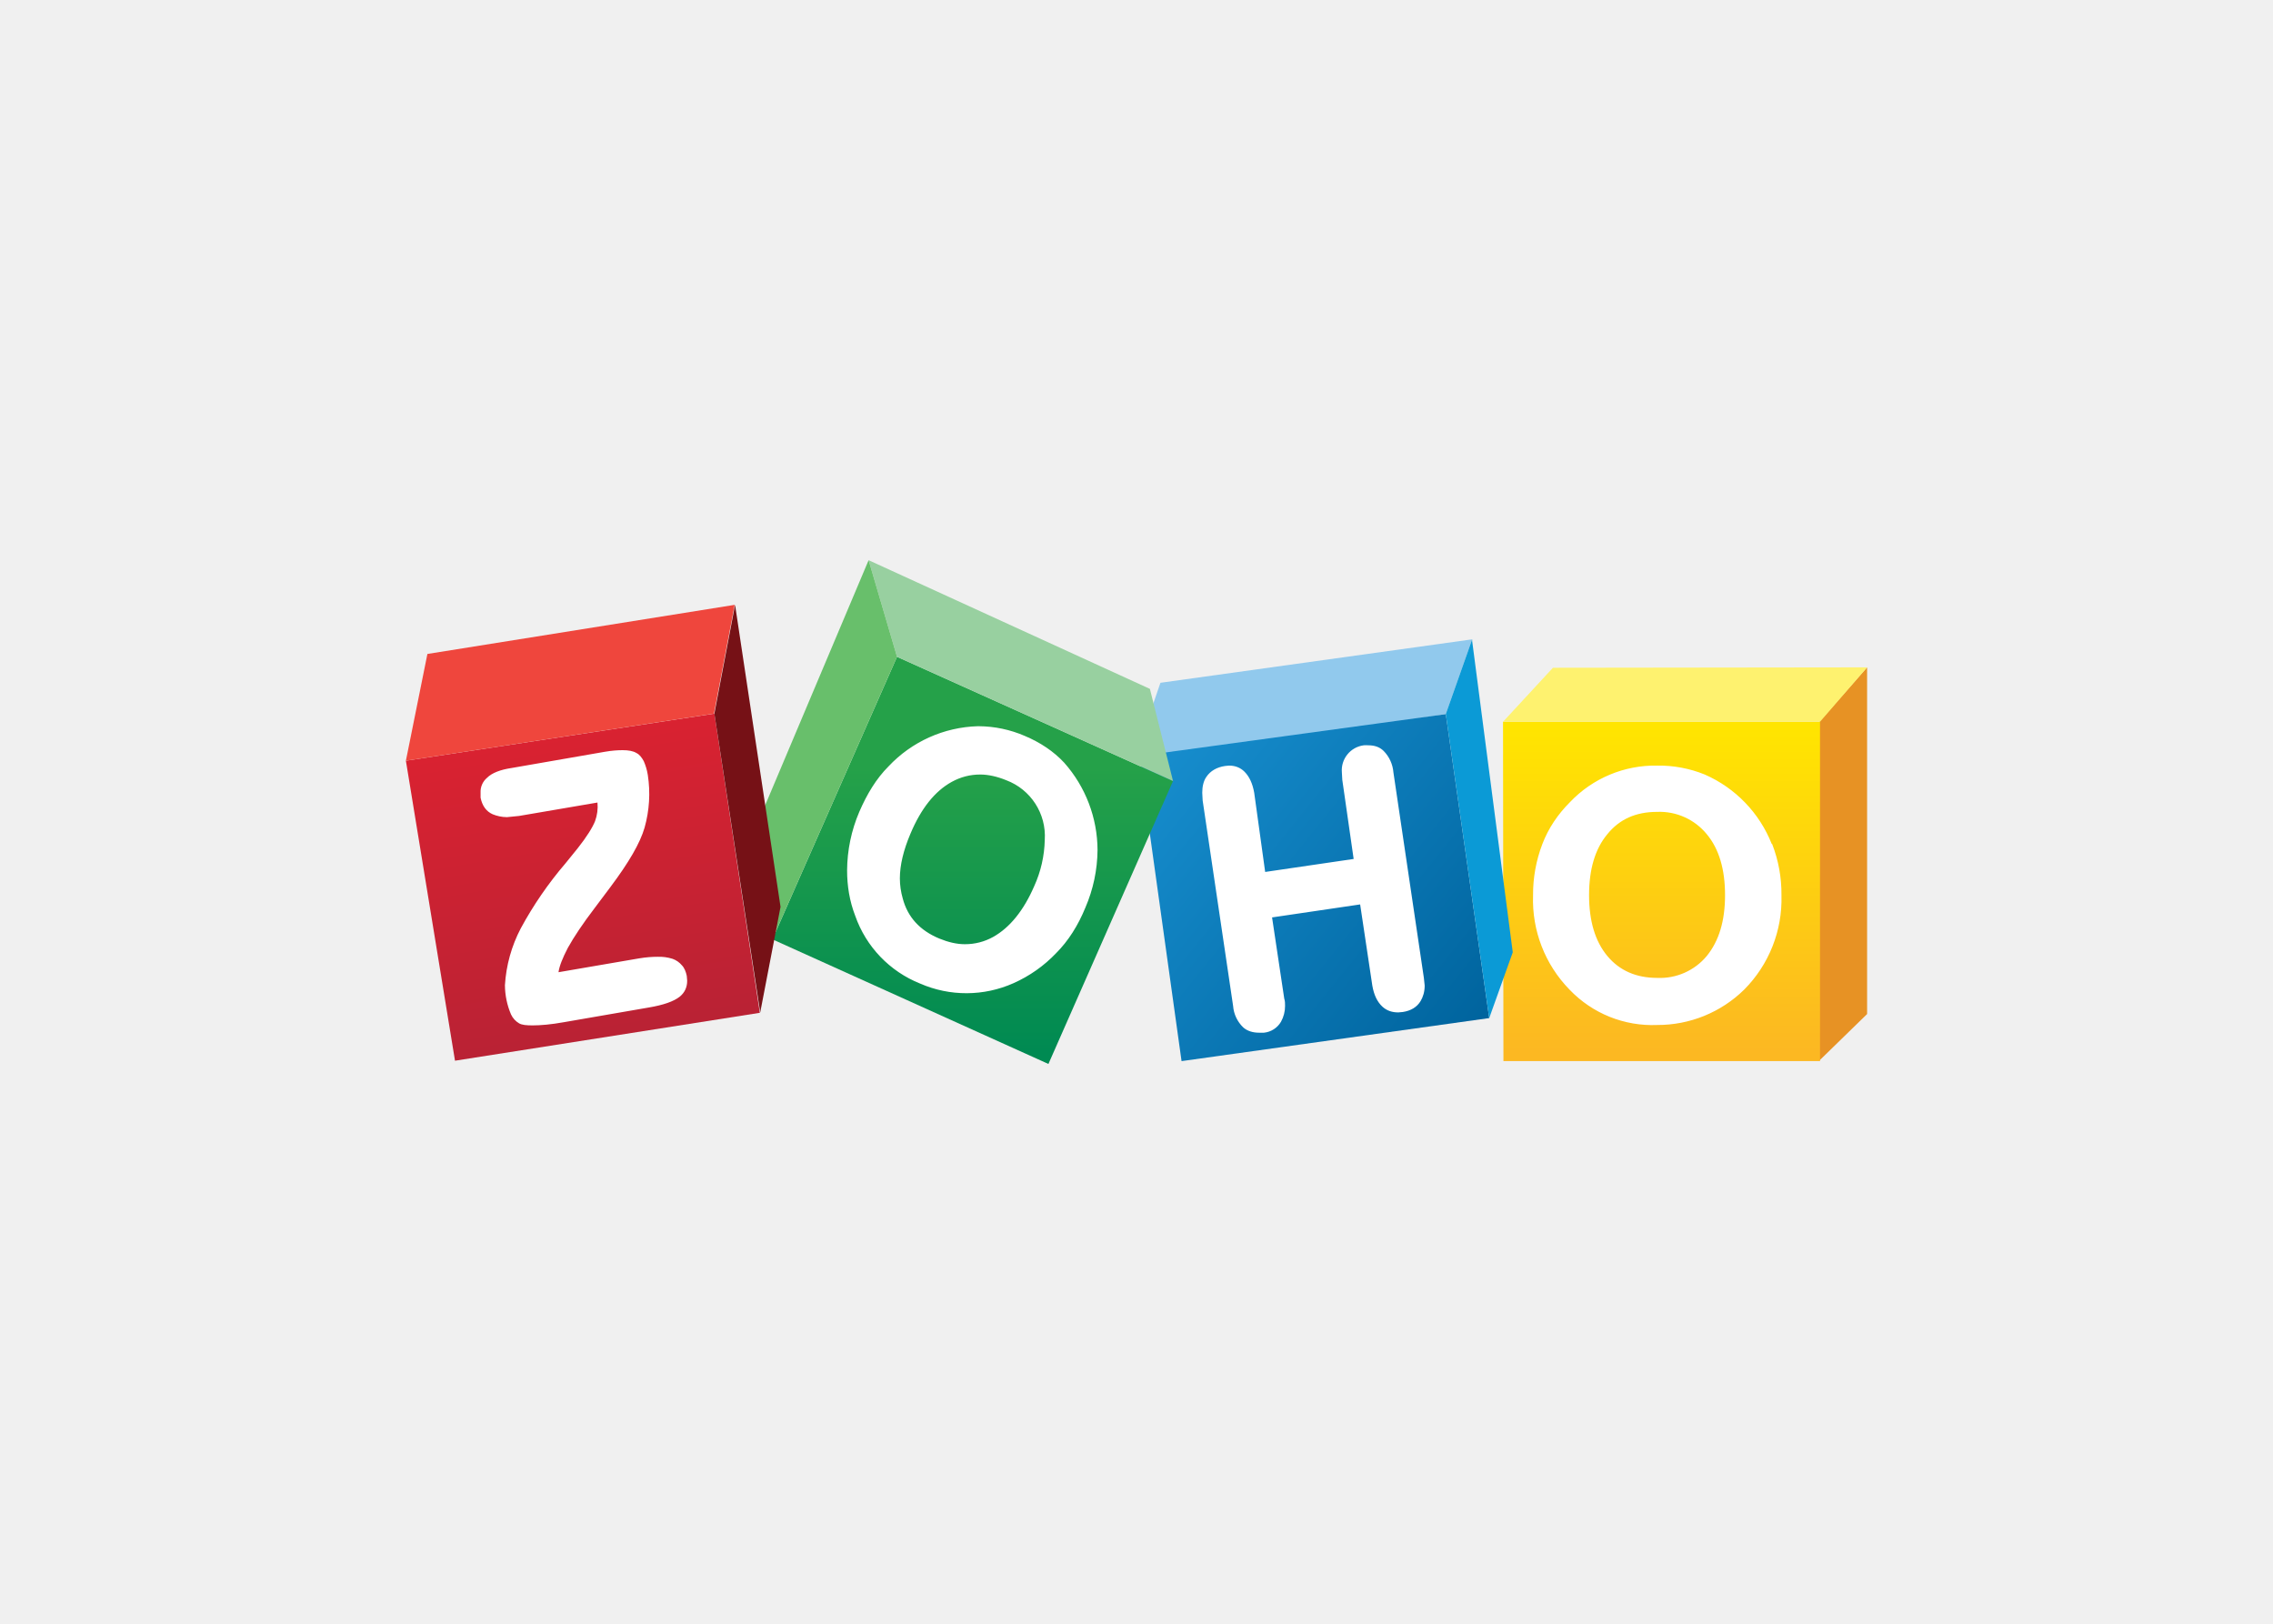
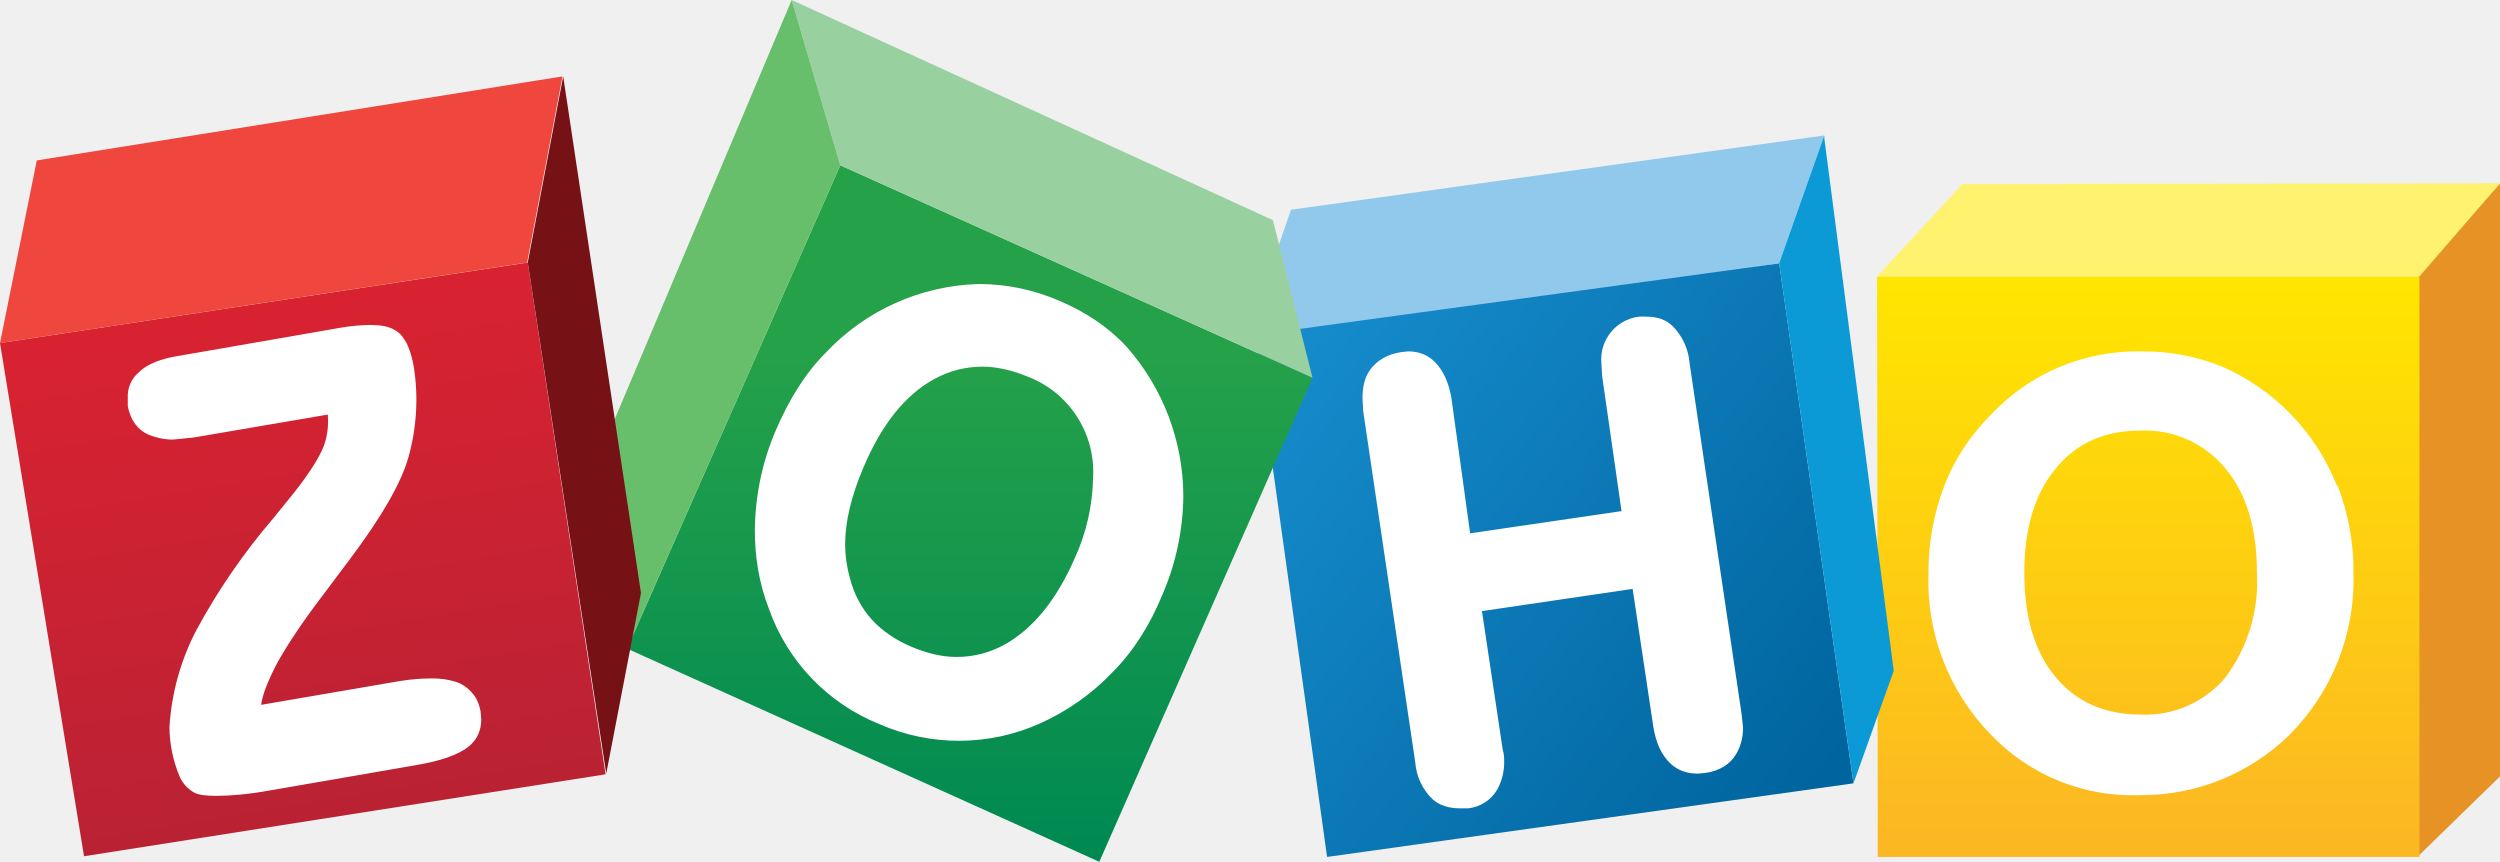
- <svg xmlns="http://www.w3.org/2000/svg" viewBox="0 0 560 400">
-   <linearGradient id="a" x2="1" gradientTransform="matrix(0 79.8884 79.8884 0 300.7 179)" gradientUnits="userSpaceOnUse">
-     <stop offset="0" stop-color="#ffe500" />
+ <svg xmlns="http://www.w3.org/2000/svg" viewBox="0 0 360 124.1">
+   <linearGradient id="d" x1="-83" x2="-71" y1="64" y2="136" gradientUnits="userSpaceOnUse">
+     <stop stop-color="#d92231" />
+     <stop offset="1" stop-color="#ba2234" />
+   </linearGradient>
+   <linearGradient id="c" x1="131" x2="131" y1="51" y2="121" gradientUnits="userSpaceOnUse">
+     <stop stop-color="#25a149" />
+     <stop offset="1" stop-color="#008a52" />
+   </linearGradient>
+   <linearGradient id="b" x1="99" x2="178" y1="158.8" y2="221" gradientUnits="userSpaceOnUse">
+     <stop stop-color="#168ccc" />
+     <stop offset="1" stop-color="#00649e" />
+   </linearGradient>
+   <linearGradient id="a" x1="200" x2="200" y1="41" y2="120" gradientUnits="userSpaceOnUse">
+     <stop stop-color="#ffe500" />
    <stop offset="1" stop-color="#fcb822" />
  </linearGradient>
-   <linearGradient id="b" x2="1" gradientTransform="scale(100.4528 -100.4528) rotate(-38.8 -3.2 -4.3)" gradientUnits="userSpaceOnUse">
-     <stop offset="0" stop-color="#168ccc" />
-     <stop offset="1" stop-color="#00649e" />
-   </linearGradient>
-   <linearGradient id="c" x2="1" gradientTransform="rotate(90 21 210) scale(69.9886)" gradientUnits="userSpaceOnUse">
-     <stop offset="0" stop-color="#25a149" />
-     <stop offset="1" stop-color="#008a52" />
-   </linearGradient>
-   <linearGradient id="d" x2="1" gradientTransform="scale(73.653 -73.653) rotate(-80.6 -1.5 -1.5)" gradientUnits="userSpaceOnUse">
-     <stop offset="0" stop-color="#d92231" />
-     <stop offset="1" stop-color="#ba2234" />
-   </linearGradient>
-   <path fill="#e79224" d="M460 164.4v85.4l-11.8 11.5v-83.5l11.8-13.4" />
-   <path fill="url(#a)" d="M370.3 177.8h78.1v83.6h-78z" />
-   <path fill="#fef26f" d="m382.6 164.5-12.3 13.3h78.1l11.6-13.4-77.4.1" />
-   <path fill="#91c9ed" d="m285.9 168.2 76.8-10.7-6.5 18.4-72.7 11.5.3-13.1z" />
-   <path fill="url(#b)" d="m356.2 175.9 10.7 74.9-75.8 10.6L281 189l4.4-3.4 71-9.7" />
-   <path fill="#0b9ad6" d="M362.7 157.5v.4l10 76.7-5.8 16.2-10.7-74.9" />
-   <path fill="url(#c)" d="m221 161.8 68 30.6-30.7 69.7-68-30.7 30.7-69.6" />
-   <path fill="#98d0a0" d="m214 138 7 23.8 68 30.6-5.7-22.7z" />
-   <path fill="#68bf6b" d="m214 138-27.4 64.9 3.7 28.5 30.7-69.6z" />
-   <path fill="url(#d)" d="m176 175.8 11.2 73.7-75.1 11.8-12.1-73.9 76-11.6" />
-   <path fill="#ef463d" d="m100 187.4 5.3-26.3L181 149l-5.1 26.8z" />
-   <path fill="#761116" d="m181.1 149 11.2 74.4-5 26-11.3-73.6z" />
-   <path fill="#fff" d="M343.3 190.3a8.5 8.5 0 0 0-2.4-5.3c-1-1-2.3-1.4-3.8-1.4a8 8 0 0 0-1.1 0 6.2 6.2 0 0 0-5.4 6.7l.1 1.8 2.8 19.5-21.8 3.2-2.7-19.5c-.4-2.3-1.2-4-2.4-5.2-1-1-2.3-1.5-3.8-1.5l-1 .1c-2 .3-3.6 1.2-4.6 2.7-.7 1-1 2.4-1 3.9l.1 1.9 7.5 50.6a8.2 8.2 0 0 0 2.5 5.3c1 .9 2.4 1.3 3.9 1.3h1.2a5.5 5.5 0 0 0 4.2-2.7 8 8 0 0 0 1-3.9c0-.6 0-1.2-.2-1.8l-3-20 21.7-3.2 3 20c.4 2.3 1.2 4 2.5 5.2 1.1 1 2.4 1.4 3.9 1.4l1.1-.1c2-.3 3.5-1.2 4.4-2.7.6-1 1-2.3 1-3.8l-.2-1.9zm-88.5 28c-2.6 6-6 10.2-10.1 12.5a14.2 14.2 0 0 1-7 1.8c-2 0-4.1-.5-6.3-1.4-4.8-2-7.8-5.3-9-9.9a18 18 0 0 1-.7-4.9c0-3.3.9-7 2.6-11 2.6-6.2 6-10.5 10.2-12.8 2.2-1.2 4.5-1.8 7-1.8 2 0 4.2.5 6.4 1.4a14.7 14.7 0 0 1 9.5 14.7 29 29 0 0 1-2.6 11.4zm7.4-30.4c-2.6-2.8-5.9-5-9.7-6.6a29 29 0 0 0-11.4-2.4h-.2a31.4 31.4 0 0 0-22 9.9c-3 3-5.3 6.8-7.2 11.2a37.2 37.2 0 0 0-3 14.4c0 3.8.6 7.6 2 11.2a27.9 27.9 0 0 0 16 16.7 28.5 28.5 0 0 0 23-.1 33 33 0 0 0 10.5-7.4c3-3 5.4-6.8 7.2-11.2a36.6 36.6 0 0 0 3-14.2 32.6 32.6 0 0 0-8.2-21.5zM168 237.8a5.3 5.3 0 0 0-2.3-1.6 11 11 0 0 0-3.7-.5c-1.3 0-2.8.1-4.6.4l-19.8 3.4c.2-1.5 1-3.5 2.3-6 1.5-2.7 3.7-6 6.6-9.8a3883.3 3883.3 0 0 1 3.9-5.2c4.5-6 7.3-10.8 8.4-14.6a30.6 30.6 0 0 0 .8-13c-.2-1.3-.6-2.5-1-3.4-.5-.9-1-1.6-1.8-2-.8-.5-2-.7-3.4-.7-1.2 0-2.7.1-4.4.4l-23 4c-2.7.4-4.8 1.2-6 2.4a4.5 4.5 0 0 0-1.6 3.7v1.2c.4 2 1.4 3.4 3 4.1 1 .4 2.2.7 3.5.7l3-.3 19.3-3.3a10.5 10.5 0 0 1-.6 4.6c-.6 1.5-2 3.8-4.3 6.7l-3 3.7a91.6 91.6 0 0 0-11 16 34.7 34.7 0 0 0-3.9 14 18.7 18.7 0 0 0 1.5 7.2 5 5 0 0 0 2 2.2c.7.4 1.8.5 3.3.5 1.9 0 4.5-.2 7.8-.8l20.8-3.6c3.6-.6 6.2-1.5 7.7-2.7 1.2-1 1.8-2.3 1.8-3.9l-.1-1.2c-.2-1-.6-2-1.2-2.6zm-17.6-19.3zm270.1 17a15 15 0 0 1-12.2 5.4c-5.2 0-9.3-1.8-12.3-5.4-3-3.6-4.5-8.6-4.5-15s1.5-11.4 4.5-15c3-3.7 7-5.5 12.3-5.5a15 15 0 0 1 12.2 5.5c3 3.6 4.5 8.6 4.5 15s-1.5 11.3-4.5 15zm16-27.6a31.2 31.2 0 0 0-16.5-17.1 30 30 0 0 0-11.7-2.2 28.9 28.9 0 0 0-21.5 9c-3 3-5.3 6.4-6.8 10.3a34.7 34.7 0 0 0-2.3 12.7 31.6 31.6 0 0 0 9 23.2 28.2 28.2 0 0 0 21.6 8.7 30.4 30.4 0 0 0 21.4-8.7 31.6 31.6 0 0 0 9.2-23.2 34 34 0 0 0-2.3-12.7" />
+   <path fill="#e79224" d="M360 26.4v85.4l-11.8 11.5V39.8L360 26.4" />
+   <path fill="url(#a)" d="M270.3 39.8h78.1v83.6h-78z" />
+   <path fill="#fef26f" d="m282.6 26.5-12.3 13.3h78.1L360 26.4l-77.4.1" />
+   <path fill="#91c9ed" d="m185.9 30.2 76.8-10.7-6.5 18.4-72.7 11.5.3-13.1z" />
+   <path fill="url(#b)" d="m256.2 37.9 10.7 74.9-75.8 10.6L181 51l4.4-3.4 71-9.7" />
+   <path fill="#0b9ad6" d="M262.7 19.5v.4l10 76.7-5.8 16.2-10.7-74.9" />
+   <path fill="url(#c)" d="m121 23.8 68 30.6-30.7 69.7-68-30.7L121 23.8" />
+   <path fill="#98d0a0" d="m114 0 7 23.8 68 30.6-5.7-22.7z" />
+   <path fill="#68bf6b" d="M114 0 86.6 64.9l3.7 28.5L121 23.8Z" />
+   <path fill="url(#d)" d="m76 37.8 11.2 73.7-75.1 11.8L0 49.4l76-11.6" />
+   <path fill="#ef463d" d="m0 49.4 5.3-26.3L81 11l-5.1 26.8Z" />
+   <path fill="#761116" d="m81.1 11 11.2 74.4-5 26L76 37.8Z" />
+   <path fill="#fff" d="M243.3 52.3a8.5 8.5 0 0 0-2.4-5.3c-1-1-2.3-1.4-3.8-1.4a8 8 0 0 0-1.1 0 6.2 6.2 0 0 0-5.4 6.7l.1 1.8 2.8 19.5-21.8 3.2-2.7-19.5c-.4-2.3-1.2-4-2.4-5.2-1-1-2.3-1.5-3.8-1.5l-1 .1c-2 .3-3.6 1.2-4.6 2.7-.7 1-1 2.4-1 3.9l.1 1.9 7.5 50.6a8.2 8.2 0 0 0 2.5 5.3c1 .9 2.4 1.3 3.9 1.3h1.2a5.5 5.5 0 0 0 4.2-2.7 8 8 0 0 0 1-3.9c0-.6 0-1.2-.2-1.8l-3-20 21.7-3.2 3 20c.4 2.3 1.2 4 2.5 5.2 1.1 1 2.4 1.4 3.9 1.4l1.1-.1c2-.3 3.5-1.2 4.4-2.7.6-1 1-2.3 1-3.8l-.2-1.9zm-88.5 28c-2.6 6-6 10.2-10.1 12.5a14.2 14.2 0 0 1-7 1.8c-2 0-4.1-.5-6.3-1.4-4.8-2-7.8-5.3-9-9.9a18 18 0 0 1-.7-4.9c0-3.3.9-7 2.6-11 2.6-6.2 6-10.5 10.2-12.8 2.2-1.2 4.5-1.8 7-1.8 2 0 4.2.5 6.4 1.4a14.7 14.7 0 0 1 9.5 14.7 29 29 0 0 1-2.6 11.4zm7.4-30.4c-2.6-2.8-5.9-5-9.7-6.6a29 29 0 0 0-11.4-2.4h-.2a31.4 31.4 0 0 0-22 9.9c-3 3-5.3 6.8-7.2 11.2a37.2 37.2 0 0 0-3 14.4c0 3.8.6 7.6 2 11.2a27.9 27.9 0 0 0 16 16.7 28.5 28.5 0 0 0 23-.1 33 33 0 0 0 10.5-7.4c3-3 5.4-6.8 7.2-11.2a36.6 36.6 0 0 0 3-14.2 32.6 32.6 0 0 0-8.2-21.5zM68 99.8a5.3 5.3 0 0 0-2.3-1.6 11 11 0 0 0-3.7-.5c-1.3 0-2.8.1-4.6.4l-19.8 3.4c.2-1.5 1-3.5 2.3-6 1.5-2.7 3.7-6 6.6-9.8a3883.3 3883.3 0 0 1 3.9-5.2c4.5-6 7.3-10.8 8.4-14.6a30.6 30.6 0 0 0 .8-13c-.2-1.3-.6-2.5-1-3.4-.5-.9-1-1.6-1.8-2-.8-.5-2-.7-3.4-.7-1.2 0-2.7.1-4.4.4l-23 4c-2.7.4-4.8 1.2-6 2.4a4.5 4.5 0 0 0-1.6 3.7v1.2c.4 2 1.4 3.4 3 4.1 1 .4 2.2.7 3.5.7l3-.3 19.3-3.3a10.5 10.5 0 0 1-.6 4.6c-.6 1.5-2 3.8-4.3 6.7l-3 3.7a91.6 91.6 0 0 0-11 16 34.7 34.7 0 0 0-3.9 14 18.7 18.7 0 0 0 1.5 7.2 5 5 0 0 0 2 2.2c.7.4 1.8.5 3.3.5 1.9 0 4.5-.2 7.8-.8l20.8-3.6c3.6-.6 6.2-1.5 7.7-2.7 1.2-1 1.8-2.3 1.8-3.9l-.1-1.2c-.2-1-.6-2-1.2-2.6zM50.4 80.5Zm270.1 17a15 15 0 0 1-12.2 5.4c-5.2 0-9.3-1.8-12.3-5.4-3-3.6-4.5-8.6-4.5-15s1.5-11.4 4.5-15c3-3.7 7-5.5 12.3-5.5a15 15 0 0 1 12.2 5.5c3 3.6 4.5 8.6 4.5 15a23 23 0 0 1-4.5 15zm16-27.6A31.2 31.2 0 0 0 320 52.8a30 30 0 0 0-11.7-2.2 28.9 28.9 0 0 0-21.5 9c-3 3-5.3 6.4-6.8 10.3a34.7 34.7 0 0 0-2.3 12.7 31.6 31.6 0 0 0 9 23.2 28.2 28.2 0 0 0 21.6 8.7 30.4 30.4 0 0 0 21.4-8.7 31.6 31.6 0 0 0 9.2-23.2 34 34 0 0 0-2.3-12.7" />
</svg>
